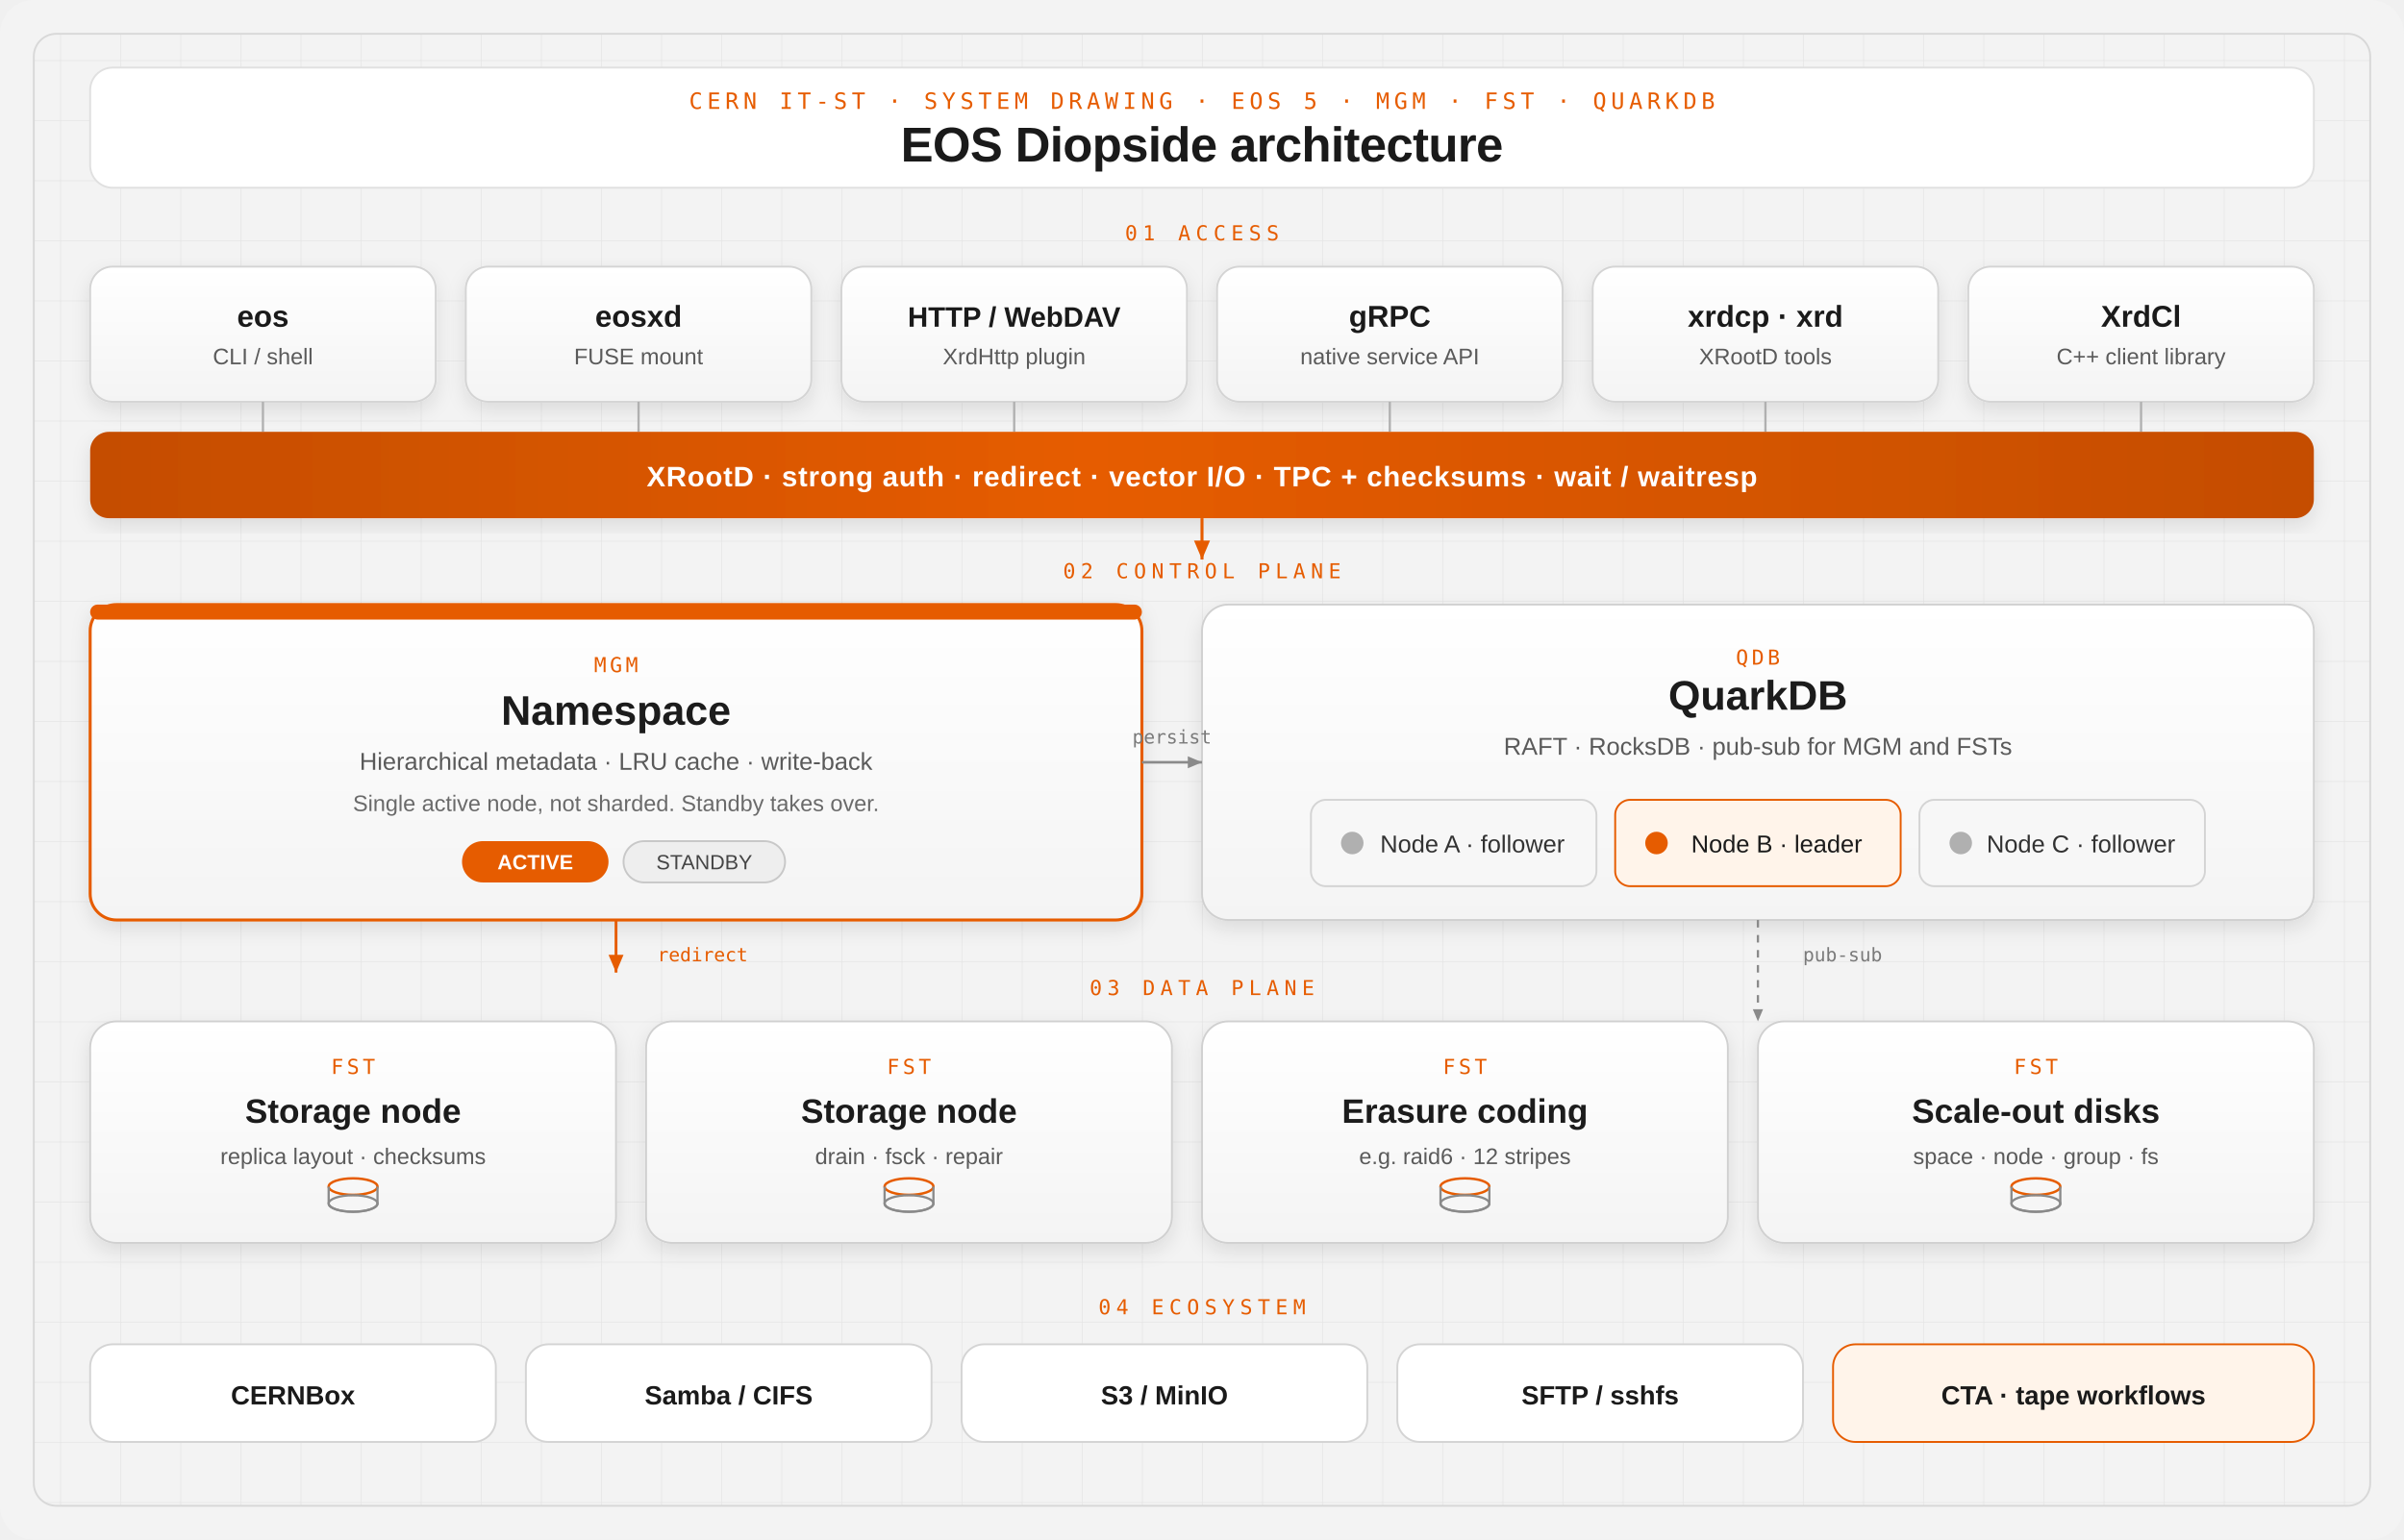
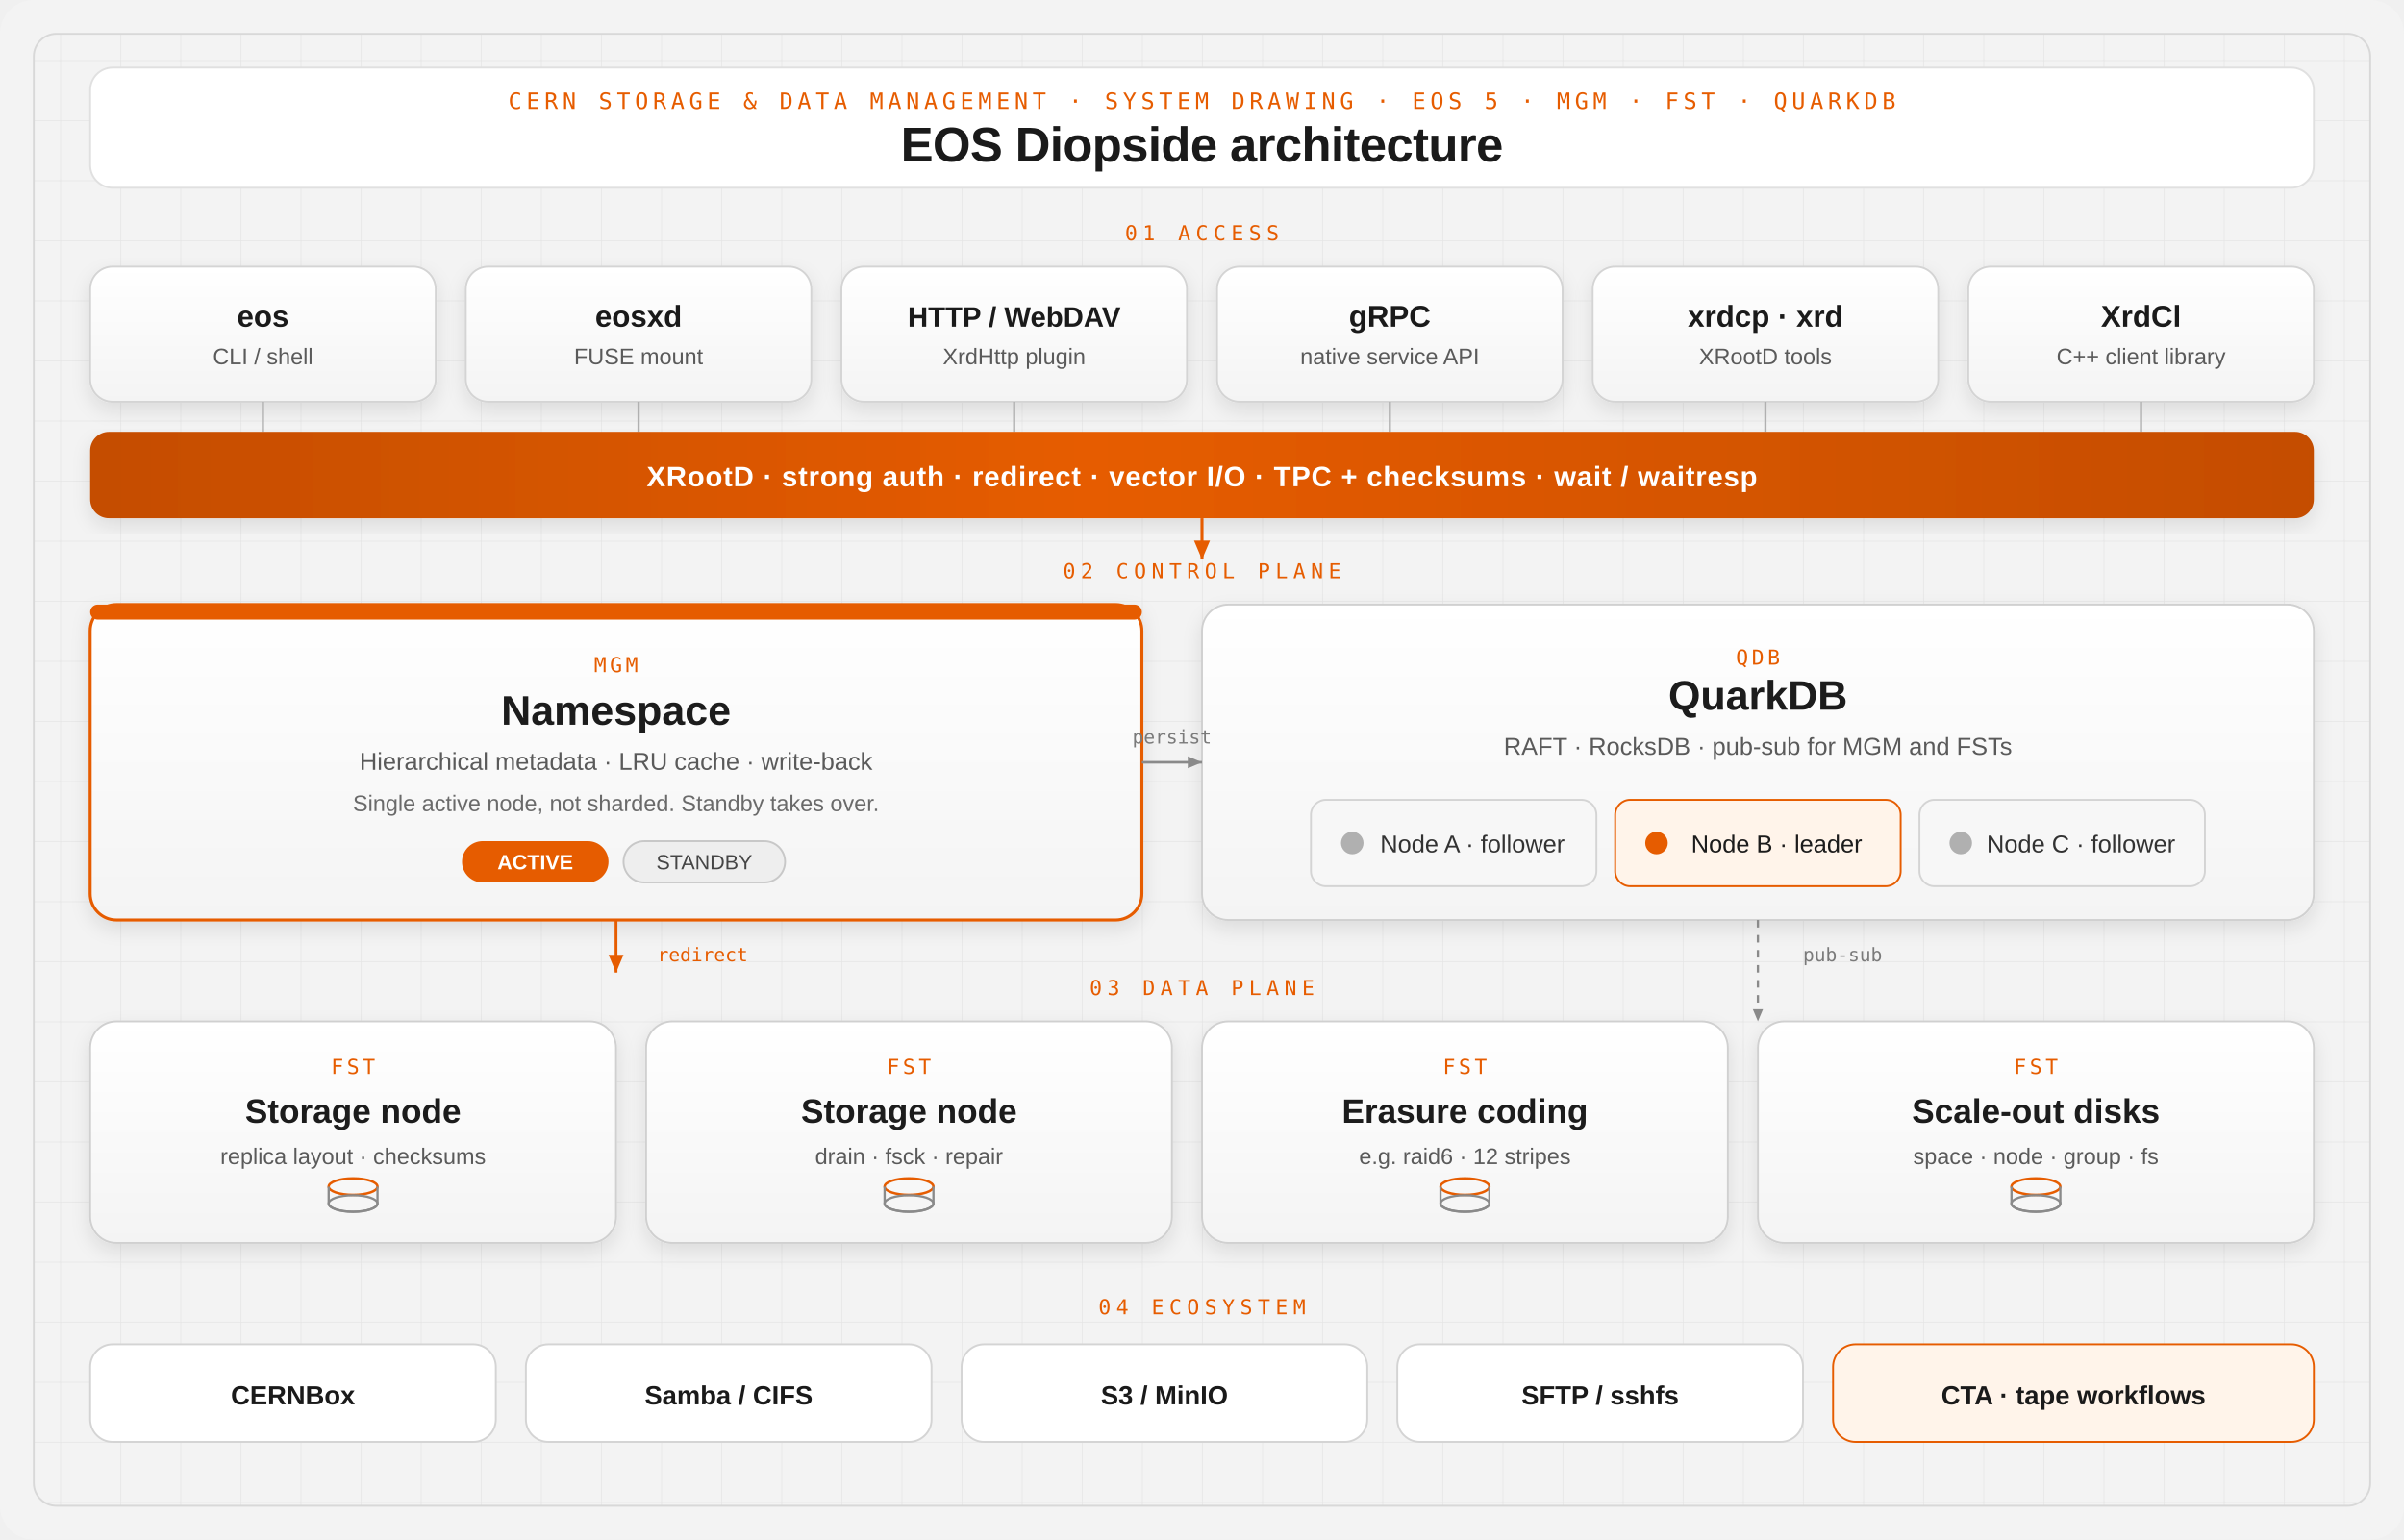
<svg xmlns="http://www.w3.org/2000/svg" viewBox="0 0 1280 820" role="img" aria-labelledby="eos-arch-title eos-arch-desc">
  <defs>
    <pattern id="grid" width="32" height="32" patternUnits="userSpaceOnUse">
      <path d="M32 0H0V32" fill="none" stroke="#e4e4e4" stroke-width="0.7" />
    </pattern>
    <linearGradient id="panel" x1="0" y1="0" x2="0" y2="1">
      <stop offset="0" stop-color="#ffffff" />
      <stop offset="1" stop-color="#f4f4f4" />
    </linearGradient>
    <linearGradient id="orangebar" x1="0" y1="0" x2="1" y2="0">
      <stop offset="0" stop-color="#c44d00" />
      <stop offset="0.45" stop-color="#e65c00" />
      <stop offset="1" stop-color="#c44d00" />
    </linearGradient>
    <filter id="soft" x="-8%" y="-12%" width="116%" height="130%">
      <feDropShadow dx="0" dy="4" stdDeviation="5" flood-color="#1a1a1a" flood-opacity="0.1" />
    </filter>
    <marker id="arr" viewBox="0 0 10 10" refX="9" refY="5" markerWidth="7" markerHeight="7" orient="auto-start-reverse">
      <path d="M0 1.2 L9 5 L0 8.8 Z" fill="#e65c00" />
    </marker>
    <marker id="arrg" viewBox="0 0 10 10" refX="9" refY="5" markerWidth="6" markerHeight="6" orient="auto-start-reverse">
      <path d="M0 1.2 L9 5 L0 8.8 Z" fill="#8a8a8a" />
    </marker>
    <g id="disk">
      <ellipse cx="0" cy="-4" rx="13" ry="4.4" fill="none" stroke="#e65c00" stroke-width="1.3" />
      <path d="M-13 -4 v9 a13 4.4 0 0 0 26 0 v-9" fill="none" stroke="#8a8a8a" stroke-width="1.2" />
      <ellipse cx="0" cy="5" rx="13" ry="4.4" fill="none" stroke="#8a8a8a" stroke-width="1.2" />
    </g>
  </defs>
  <rect width="1280" height="820" rx="18" fill="#f3f3f3" />
  <rect x="18" y="18" width="1244" height="784" rx="12" fill="url(#grid)" stroke="#d8d8d8" />
  <g font-family="Helvetica Neue, IBM Plex Sans, Arial, sans-serif" text-anchor="middle">
    <rect x="48" y="36" width="1184" height="64" rx="12" fill="#fff" stroke="#e0e0e0" />
-     <text x="640" y="58" fill="#e65c00" font-family="IBM Plex Mono, ui-monospace, monospace" font-size="12" letter-spacing="2.4">CERN IT-ST  ·  SYSTEM DRAWING  ·  EOS 5  ·  MGM  ·  FST  ·  QUARKDB</text>
+     <text x="640" y="58" fill="#e65c00" font-family="IBM Plex Mono, ui-monospace, monospace" font-size="12" letter-spacing="2.4">CERN STORAGE &amp; DATA MANAGEMENT  ·  SYSTEM DRAWING  ·  EOS 5  ·  MGM  ·  FST  ·  QUARKDB</text>
    <text x="640" y="86" fill="#1a1a1a" font-size="26" font-weight="600" letter-spacing="-0.3">EOS Diopside architecture</text>
  </g>
  <text x="640" y="128" text-anchor="middle" fill="#e65c00" font-family="IBM Plex Mono, ui-monospace, monospace" font-size="11" letter-spacing="2.8">01  ACCESS</text>
  <g font-family="Helvetica Neue, IBM Plex Sans, Arial, sans-serif" text-anchor="middle">
    <g transform="translate(48,142)">
      <rect width="184" height="72" rx="12" fill="url(#panel)" stroke="#d4d4d4" filter="url(#soft)" />
      <text x="92" y="32" fill="#1a1a1a" font-size="16" font-weight="600">eos</text>
      <text x="92" y="52" fill="#5a5a5a" font-size="12">CLI / shell</text>
    </g>
    <g transform="translate(248,142)">
      <rect width="184" height="72" rx="12" fill="url(#panel)" stroke="#d4d4d4" filter="url(#soft)" />
      <text x="92" y="32" fill="#1a1a1a" font-size="16" font-weight="600">eosxd</text>
      <text x="92" y="52" fill="#5a5a5a" font-size="12">FUSE mount</text>
    </g>
    <g transform="translate(448,142)">
      <rect width="184" height="72" rx="12" fill="url(#panel)" stroke="#d4d4d4" filter="url(#soft)" />
      <text x="92" y="32" fill="#1a1a1a" font-size="15" font-weight="600">HTTP / WebDAV</text>
      <text x="92" y="52" fill="#5a5a5a" font-size="12">XrdHttp plugin</text>
    </g>
    <g transform="translate(648,142)">
      <rect width="184" height="72" rx="12" fill="url(#panel)" stroke="#d4d4d4" filter="url(#soft)" />
      <text x="92" y="32" fill="#1a1a1a" font-size="16" font-weight="600">gRPC</text>
      <text x="92" y="52" fill="#5a5a5a" font-size="12">native service API</text>
    </g>
    <g transform="translate(848,142)">
      <rect width="184" height="72" rx="12" fill="url(#panel)" stroke="#d4d4d4" filter="url(#soft)" />
      <text x="92" y="32" fill="#1a1a1a" font-size="16" font-weight="600">xrdcp · xrd</text>
      <text x="92" y="52" fill="#5a5a5a" font-size="12">XRootD tools</text>
    </g>
    <g transform="translate(1048,142)">
      <rect width="184" height="72" rx="12" fill="url(#panel)" stroke="#d4d4d4" filter="url(#soft)" />
      <text x="92" y="32" fill="#1a1a1a" font-size="16" font-weight="600">XrdCl</text>
      <text x="92" y="52" fill="#5a5a5a" font-size="12">C++ client library</text>
    </g>
  </g>
  <path d="M140 214 v16 M340 214 v16 M540 214 v16 M740 214 v16 M940 214 v16 M1140 214 v16" stroke="#b0b0b0" stroke-width="1.2" />
  <rect x="48" y="230" width="1184" height="46" rx="10" fill="url(#orangebar)" filter="url(#soft)" />
  <text x="640" y="259" text-anchor="middle" fill="#fff" font-family="Helvetica Neue, IBM Plex Sans, Arial, sans-serif" font-size="15" font-weight="600" letter-spacing="0.4">XRootD  ·  strong auth  ·  redirect  ·  vector I/O  ·  TPC + checksums  ·  wait / waitresp</text>
  <text x="640" y="308" text-anchor="middle" fill="#e65c00" font-family="IBM Plex Mono, ui-monospace, monospace" font-size="11" letter-spacing="2.8">02  CONTROL PLANE</text>
  <path d="M640 276 v22" stroke="#e65c00" stroke-width="1.6" marker-end="url(#arr)" />
  <g transform="translate(48,322)" filter="url(#soft)" font-family="Helvetica Neue, IBM Plex Sans, Arial, sans-serif" text-anchor="middle">
    <rect width="560" height="168" rx="14" fill="url(#panel)" stroke="#e65c00" stroke-width="1.6" />
    <rect x="0" y="0" width="560" height="8" rx="4" fill="#e65c00" />
    <text x="280" y="36" fill="#e65c00" font-family="IBM Plex Mono, ui-monospace, monospace" font-size="11" letter-spacing="1.8">MGM</text>
    <text x="280" y="64" fill="#1a1a1a" font-size="22" font-weight="600">Namespace</text>
    <text x="280" y="88" fill="#5a5a5a" font-size="13">Hierarchical metadata · LRU cache · write-back</text>
    <text x="280" y="110" fill="#6a6a6a" font-size="12">Single active node, not sharded. Standby takes over.</text>
    <rect x="198" y="126" width="78" height="22" rx="11" fill="#e65c00" />
    <text x="237" y="141" fill="#fff" font-size="11" font-weight="600">ACTIVE</text>
    <rect x="284" y="126" width="86" height="22" rx="11" fill="#eee" stroke="#c8c8c8" />
    <text x="327" y="141" fill="#444" font-size="11">STANDBY</text>
  </g>
  <g transform="translate(640,322)" filter="url(#soft)" font-family="Helvetica Neue, IBM Plex Sans, Arial, sans-serif" text-anchor="middle">
    <rect width="592" height="168" rx="14" fill="url(#panel)" stroke="#d0d0d0" />
    <text x="296" y="32" fill="#e65c00" font-family="IBM Plex Mono, ui-monospace, monospace" font-size="11" letter-spacing="1.8">QDB</text>
    <text x="296" y="56" fill="#1a1a1a" font-size="22" font-weight="600">QuarkDB</text>
    <text x="296" y="80" fill="#5a5a5a" font-size="13">RAFT · RocksDB · pub-sub for MGM and FSTs</text>
    <g transform="translate(58,104)" text-anchor="start">
      <rect width="152" height="46" rx="8" fill="#f7f7f7" stroke="#d4d4d4" />
      <circle cx="22" cy="23" r="6" fill="#b0b0b0" />
      <text x="86" y="28" text-anchor="middle" fill="#333" font-size="13">Node A · follower</text>
    </g>
    <g transform="translate(220,104)" text-anchor="start">
      <rect width="152" height="46" rx="8" fill="#fff4ea" stroke="#e65c00" />
      <circle cx="22" cy="23" r="6" fill="#e65c00" />
      <text x="86" y="28" text-anchor="middle" fill="#1a1a1a" font-size="13">Node B · leader</text>
    </g>
    <g transform="translate(382,104)" text-anchor="start">
      <rect width="152" height="46" rx="8" fill="#f7f7f7" stroke="#d4d4d4" />
      <circle cx="22" cy="23" r="6" fill="#b0b0b0" />
      <text x="86" y="28" text-anchor="middle" fill="#333" font-size="13">Node C · follower</text>
    </g>
  </g>
  <path d="M608 406 H640" stroke="#8a8a8a" stroke-width="1.4" marker-end="url(#arrg)" />
  <text x="624" y="396" text-anchor="middle" fill="#7a7a7a" font-family="IBM Plex Mono, ui-monospace, monospace" font-size="10">persist</text>
  <text x="640" y="530" text-anchor="middle" fill="#e65c00" font-family="IBM Plex Mono, ui-monospace, monospace" font-size="11" letter-spacing="2.8">03  DATA PLANE</text>
  <path d="M328 490 v28" stroke="#e65c00" stroke-width="1.5" marker-end="url(#arr)" />
  <path d="M936 490 v54" stroke="#8a8a8a" stroke-width="1.2" stroke-dasharray="4 4" marker-end="url(#arrg)" />
  <text x="350" y="512" fill="#e65c00" font-family="IBM Plex Mono, ui-monospace, monospace" font-size="10">redirect</text>
  <text x="960" y="512" fill="#7a7a7a" font-family="IBM Plex Mono, ui-monospace, monospace" font-size="10">pub-sub</text>
  <g font-family="Helvetica Neue, IBM Plex Sans, Arial, sans-serif" text-anchor="middle">
    <g transform="translate(48,544)" filter="url(#soft)">
      <rect width="280" height="118" rx="14" fill="url(#panel)" stroke="#d0d0d0" />
      <text x="140" y="28" fill="#e65c00" font-family="IBM Plex Mono, ui-monospace, monospace" font-size="11" letter-spacing="1.8">FST</text>
      <text x="140" y="54" fill="#1a1a1a" font-size="18" font-weight="600">Storage node</text>
      <text x="140" y="76" fill="#5a5a5a" font-size="12">replica layout · checksums</text>
      <g transform="translate(140,92)">
        <use href="#disk" />
      </g>
    </g>
    <g transform="translate(344,544)" filter="url(#soft)">
      <rect width="280" height="118" rx="14" fill="url(#panel)" stroke="#d0d0d0" />
      <text x="140" y="28" fill="#e65c00" font-family="IBM Plex Mono, ui-monospace, monospace" font-size="11" letter-spacing="1.8">FST</text>
      <text x="140" y="54" fill="#1a1a1a" font-size="18" font-weight="600">Storage node</text>
      <text x="140" y="76" fill="#5a5a5a" font-size="12">drain · fsck · repair</text>
      <g transform="translate(140,92)">
        <use href="#disk" />
      </g>
    </g>
    <g transform="translate(640,544)" filter="url(#soft)">
      <rect width="280" height="118" rx="14" fill="url(#panel)" stroke="#d0d0d0" />
      <text x="140" y="28" fill="#e65c00" font-family="IBM Plex Mono, ui-monospace, monospace" font-size="11" letter-spacing="1.8">FST</text>
      <text x="140" y="54" fill="#1a1a1a" font-size="18" font-weight="600">Erasure coding</text>
      <text x="140" y="76" fill="#5a5a5a" font-size="12">e.g. raid6 · 12 stripes</text>
      <g transform="translate(140,92)">
        <use href="#disk" />
      </g>
    </g>
    <g transform="translate(936,544)" filter="url(#soft)">
      <rect width="296" height="118" rx="14" fill="url(#panel)" stroke="#d0d0d0" />
      <text x="148" y="28" fill="#e65c00" font-family="IBM Plex Mono, ui-monospace, monospace" font-size="11" letter-spacing="1.8">FST</text>
      <text x="148" y="54" fill="#1a1a1a" font-size="18" font-weight="600">Scale-out disks</text>
      <text x="148" y="76" fill="#5a5a5a" font-size="12">space · node · group · fs</text>
      <g transform="translate(148,92)">
        <use href="#disk" />
      </g>
    </g>
  </g>
  <text x="640" y="700" text-anchor="middle" fill="#e65c00" font-family="IBM Plex Mono, ui-monospace, monospace" font-size="11" letter-spacing="2.8">04  ECOSYSTEM</text>
  <g font-family="Helvetica Neue, IBM Plex Sans, Arial, sans-serif" text-anchor="middle">
    <g transform="translate(48,716)">
      <rect width="216" height="52" rx="12" fill="#fff" stroke="#d4d4d4" />
      <text x="108" y="32" fill="#1a1a1a" font-size="14" font-weight="600">CERNBox</text>
    </g>
    <g transform="translate(280,716)">
      <rect width="216" height="52" rx="12" fill="#fff" stroke="#d4d4d4" />
      <text x="108" y="32" fill="#1a1a1a" font-size="14" font-weight="600">Samba / CIFS</text>
    </g>
    <g transform="translate(512,716)">
      <rect width="216" height="52" rx="12" fill="#fff" stroke="#d4d4d4" />
      <text x="108" y="32" fill="#1a1a1a" font-size="14" font-weight="600">S3 / MinIO</text>
    </g>
    <g transform="translate(744,716)">
      <rect width="216" height="52" rx="12" fill="#fff" stroke="#d4d4d4" />
      <text x="108" y="32" fill="#1a1a1a" font-size="14" font-weight="600">SFTP / sshfs</text>
    </g>
    <g transform="translate(976,716)">
      <rect width="256" height="52" rx="12" fill="#fff4ea" stroke="#e65c00" />
      <text x="128" y="32" fill="#1a1a1a" font-size="14" font-weight="600">CTA · tape workflows</text>
    </g>
  </g>
</svg>
